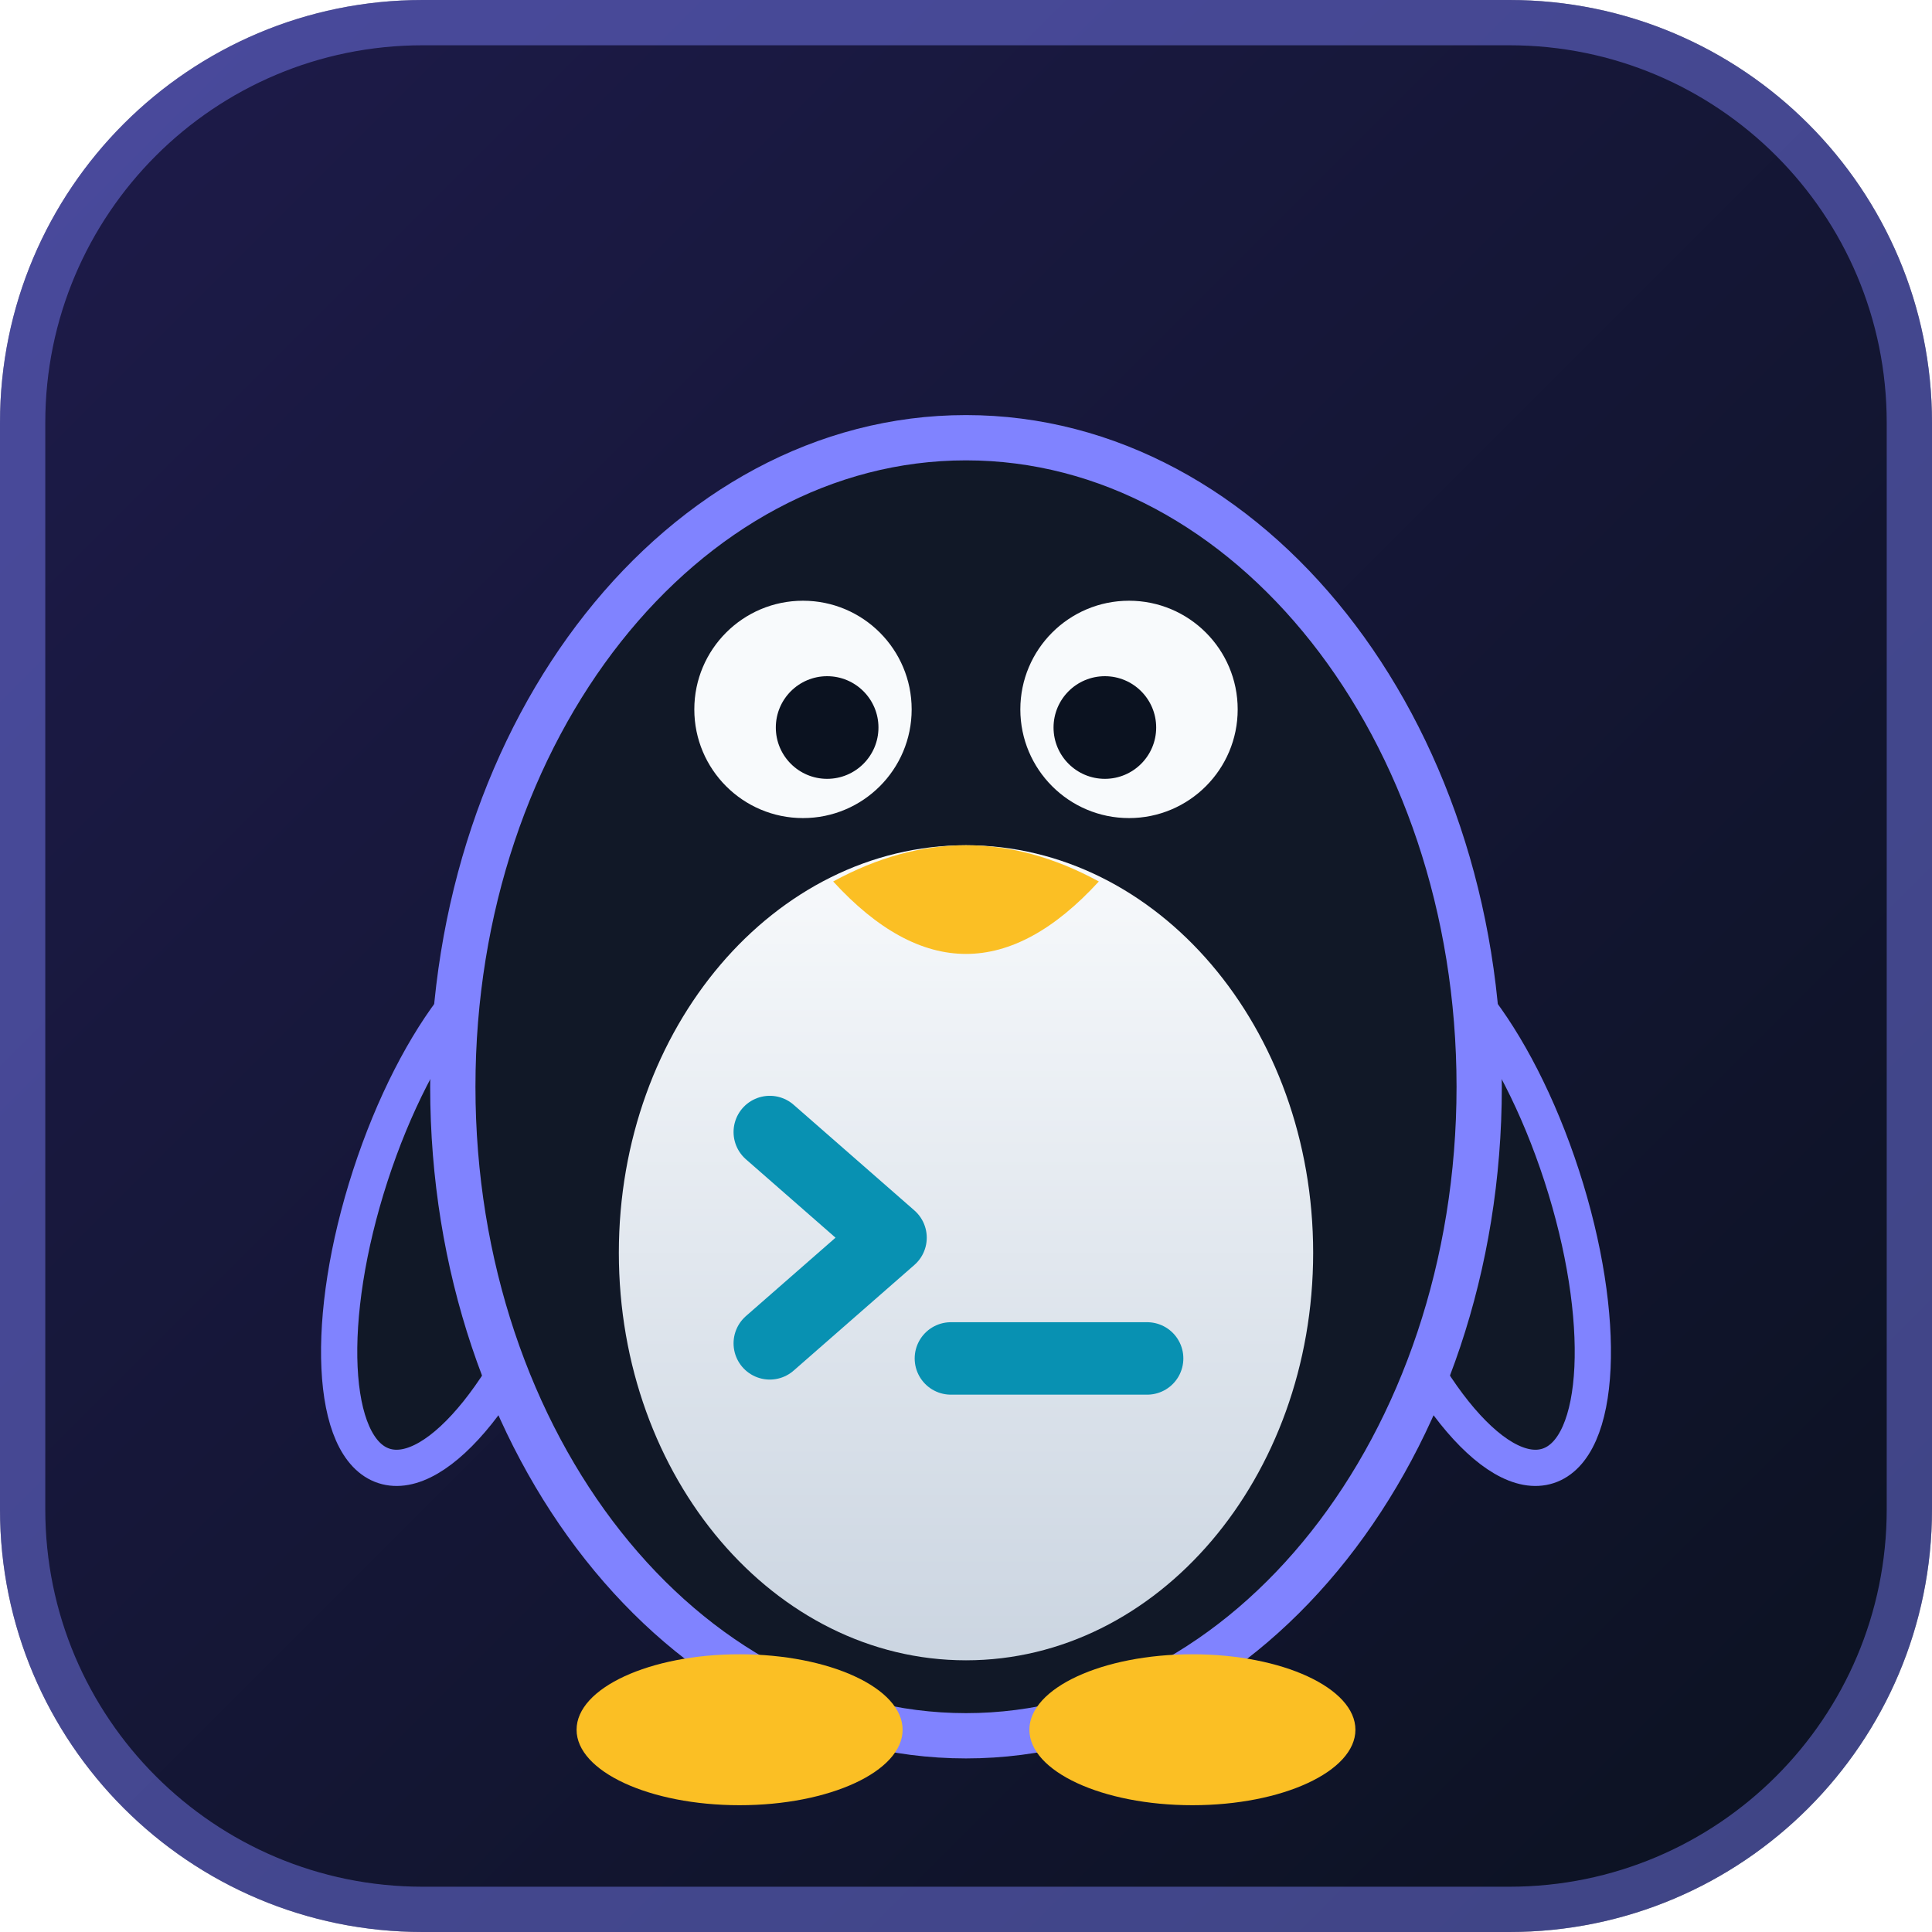
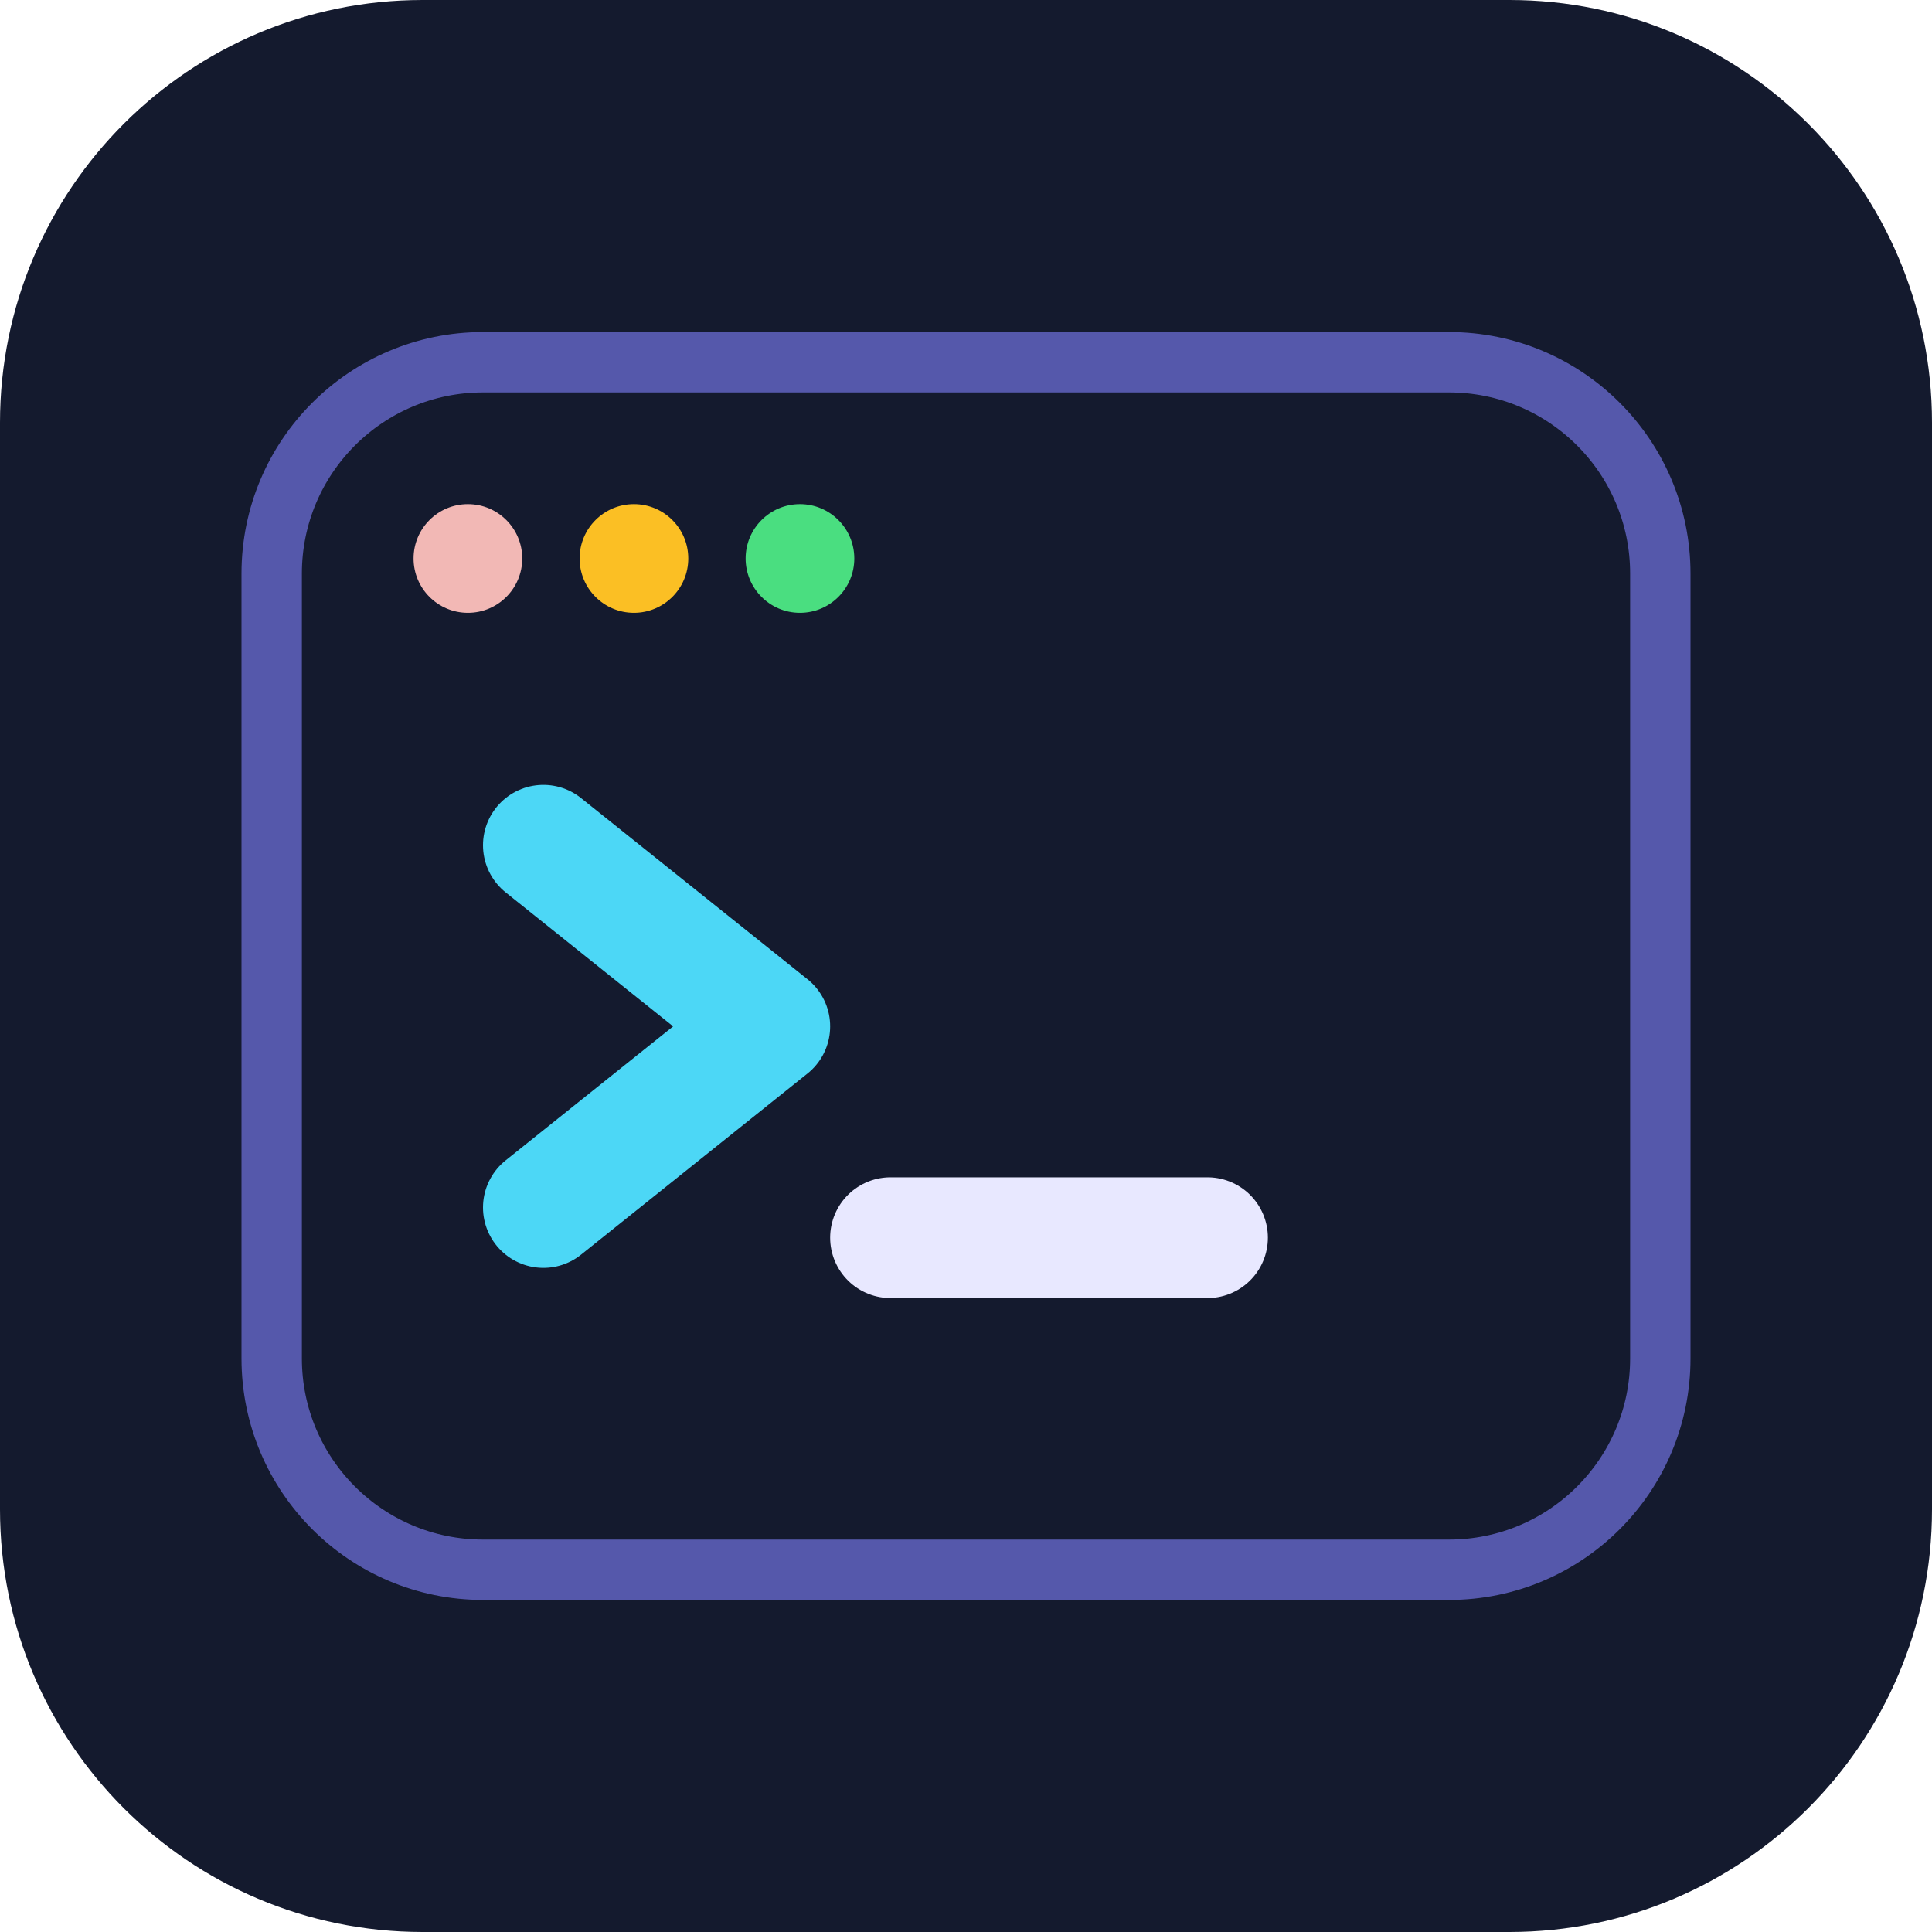
<svg xmlns="http://www.w3.org/2000/svg" viewBox="0 0 64 64" role="img" aria-label="linux-lab">
-   <defs>
-     <linearGradient id="bg" x1="0" y1="0" x2="1" y2="1">
-       <stop offset="0" stop-color="#1e1b4b" />
-       <stop offset="1" stop-color="#0b1220" />
-     </linearGradient>
-     <linearGradient id="belly" x1="0" y1="0" x2="0" y2="1">
-       <stop offset="0" stop-color="#f8fafc" />
-       <stop offset="1" stop-color="#cbd5e1" />
-     </linearGradient>
-   </defs>
-   <rect width="64" height="64" rx="14" fill="url(#bg)" />
-   <rect x="0.75" y="0.75" width="62.5" height="62.5" rx="13.25" fill="none" stroke="#8083ff" stroke-opacity="0.45" stroke-width="1.5" />
-   <ellipse cx="15.5" cy="40" rx="3.4" ry="9" transform="rotate(18 15.5 40)" fill="#111827" stroke="#8083ff" stroke-width="1.2" />
-   <ellipse cx="48.5" cy="40" rx="3.4" ry="9" transform="rotate(-18 48.5 40)" fill="#111827" stroke="#8083ff" stroke-width="1.2" />
-   <ellipse cx="32" cy="36" rx="17" ry="21.5" fill="#111827" stroke="#8083ff" stroke-width="1.5" />
-   <ellipse cx="32" cy="41.5" rx="11.5" ry="13.5" fill="url(#belly)" />
-   <polyline points="25.5,37.5 29.5,41 25.5,44.5" fill="none" stroke="#0891b2" stroke-width="2.4" stroke-linecap="round" stroke-linejoin="round" />
-   <line x1="31.5" y1="45" x2="38" y2="45" stroke="#0891b2" stroke-width="2.4" stroke-linecap="round" />
-   <circle cx="26.6" cy="23.5" r="3.6" fill="#f8fafc" />
-   <circle cx="37.4" cy="23.5" r="3.6" fill="#f8fafc" />
-   <circle cx="27.4" cy="24.1" r="1.7" fill="#0b1220" />
-   <circle cx="36.6" cy="24.1" r="1.7" fill="#0b1220" />
-   <path d="M27.6 29.2 Q32 26.8 36.4 29.2 Q32 34 27.6 29.2 Z" fill="#fbbf24" />
-   <ellipse cx="24.5" cy="57.3" rx="5.4" ry="2.5" fill="#fbbf24" />
-   <ellipse cx="39.5" cy="57.3" rx="5.4" ry="2.5" fill="#fbbf24" />
+   <rect width="64" height="64" rx="14" fill="#141a2e" />
+   <rect x="9" y="12" width="46" height="40" rx="7" fill="none" stroke="#8083ff" stroke-opacity="0.6" stroke-width="2" />
+   <circle cx="15.5" cy="18.5" r="1.8" fill="#f2b8b5" />
+   <circle cx="21" cy="18.5" r="1.8" fill="#fbbf24" />
+   <circle cx="26.5" cy="18.5" r="1.8" fill="#4ade80" />
+   <polyline points="18,28 25.5,34 18,40" fill="none" stroke="#4cd7f6" stroke-width="4" stroke-linecap="round" stroke-linejoin="round" />
+   <line x1="29.5" y1="41" x2="40" y2="41" stroke="#e8e8ff" stroke-width="4" stroke-linecap="round" />
</svg>
